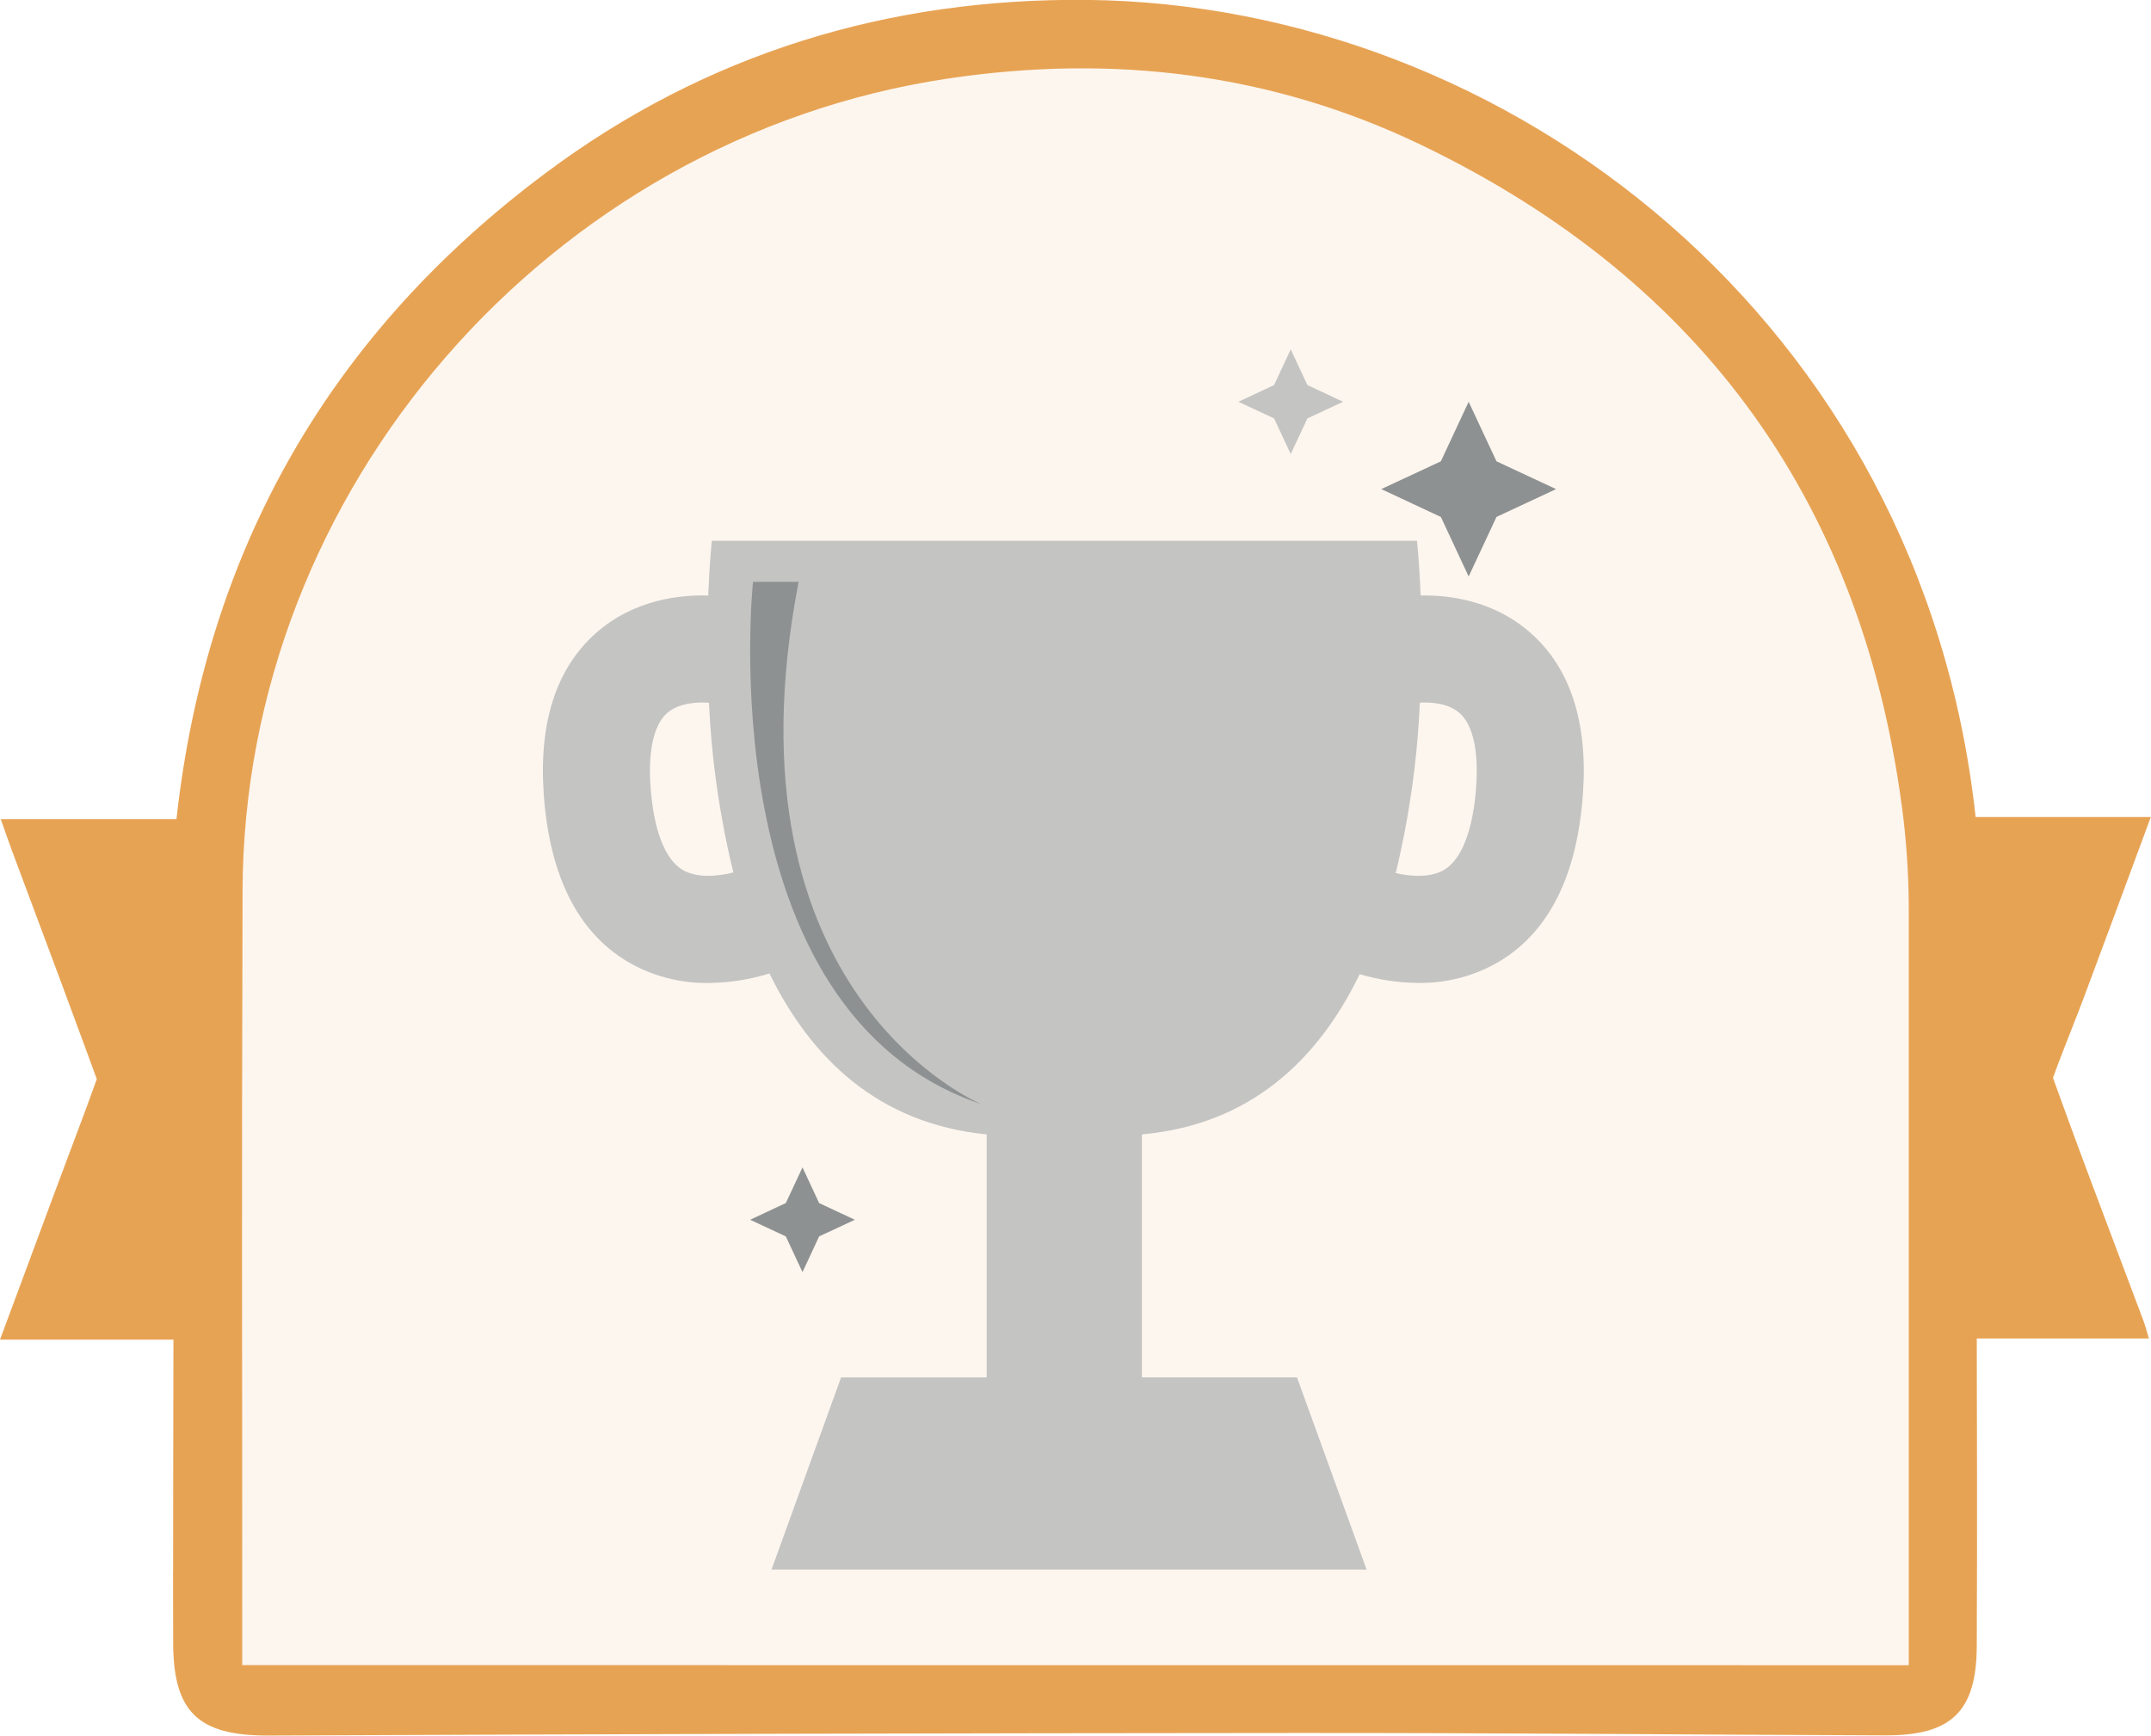
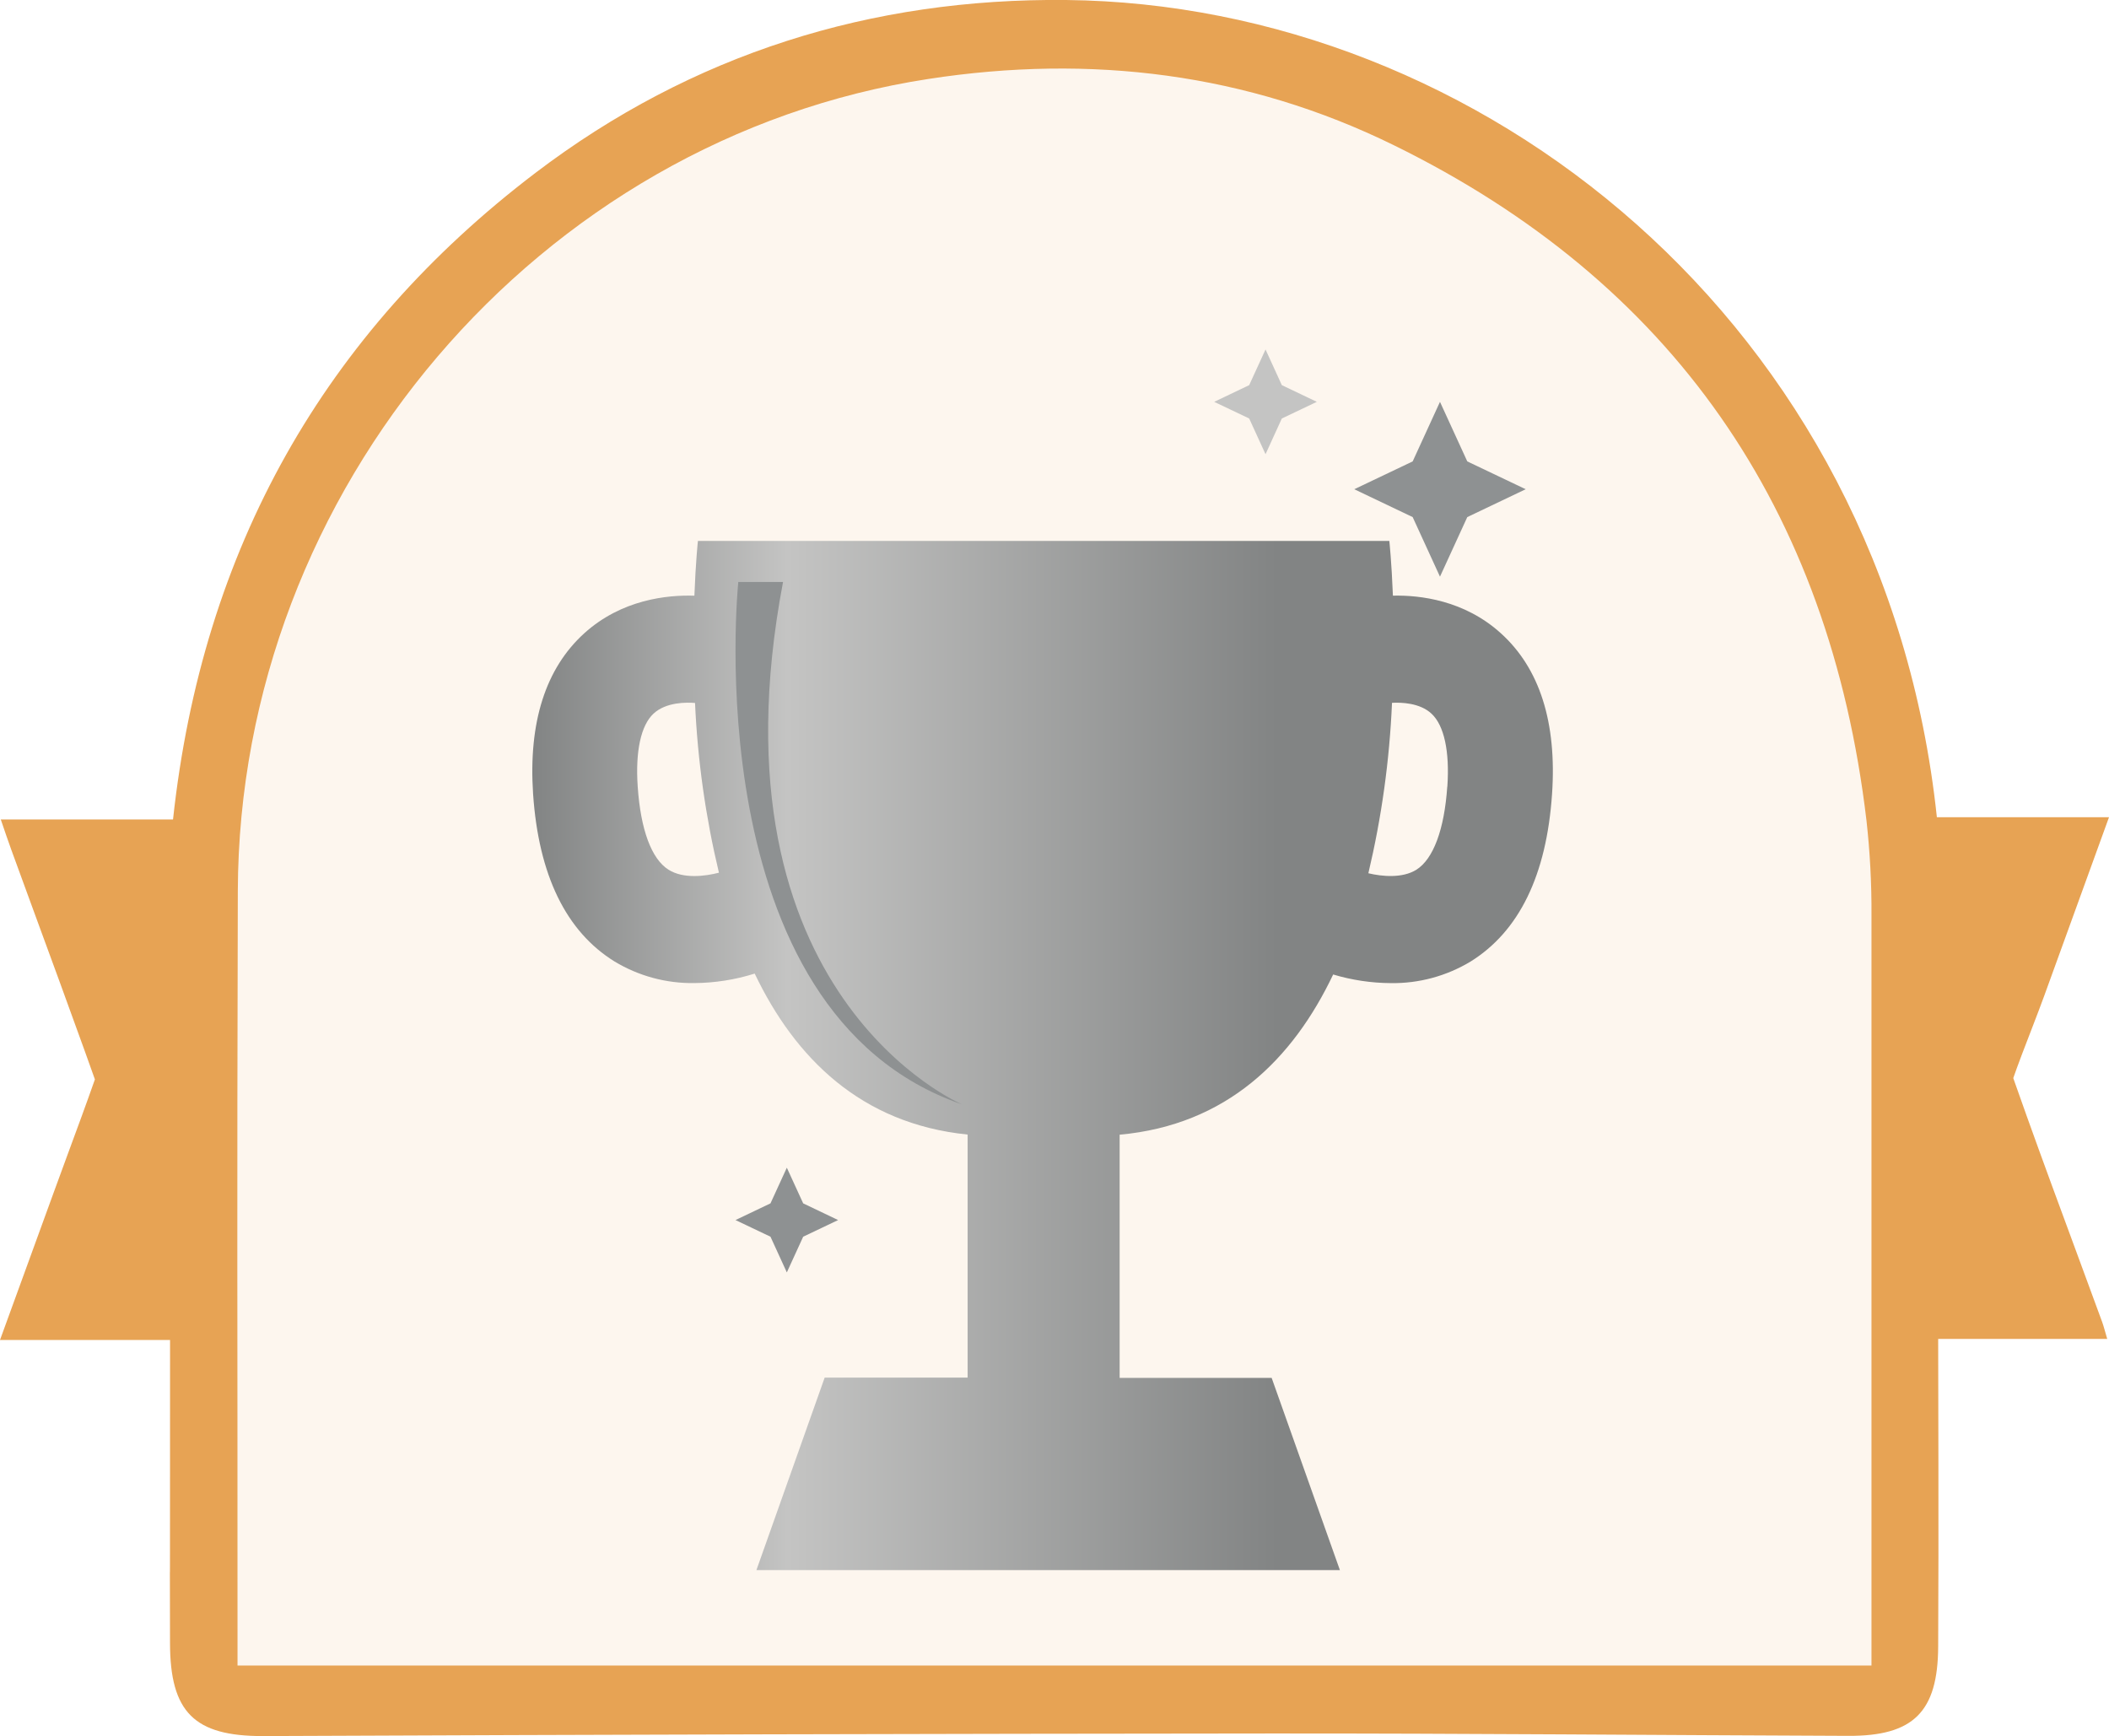
- <svg xmlns="http://www.w3.org/2000/svg" viewBox="0 0 469.04 378.51">
+ <svg xmlns="http://www.w3.org/2000/svg" viewBox="0 0 488.9 402.46">
  <defs>
-     <style>.cls-1,.cls-2{fill:#e7a354;}.cls-1{opacity:0.1;}.cls-3{fill:#c4c4c3;}.cls-4{fill:#8e9192;}</style>
+     <style>.cls-1,.cls-2{fill:#e7a354;}.cls-1{opacity:0.1;}.cls-3{fill:url(#linear-gradient);}.cls-4{fill:#8e9192;}.cls-5{fill:#c4c4c3;}</style>
+     <linearGradient id="linear-gradient" x1="123.39" y1="244.68" x2="359.98" y2="244.68" gradientUnits="userSpaceOnUse">
+       <stop offset="0" stop-color="#828484" />
+       <stop offset="0.25" stop-color="#c4c4c3" />
+       <stop offset="0.73" stop-color="#828484" />
+     </linearGradient>
  </defs>
  <g id="Layer_2" data-name="Layer 2">
    <g id="Layer_1-2" data-name="Layer 1">
-       <polygon class="cls-1" points="52.35 370.8 424.01 366.85 431.65 203.14 402.02 106.15 364.22 54.39 279.27 7.71 207.63 7.71 144.12 25.89 57.94 111.1 37.4 253.96 52.35 370.8" />
-       <path class="cls-2" d="M37.82,292.17H0l11.83-31.86c4.17-11.25,8.55-22.43,12.34-33.81,1-3,1,20.16-.05,17.22-7-19.57-14.37-39-21.61-58.46-.71-1.89-1.35-3.81-2.34-6.61H38.48c6.52-59,33.67-106,80.62-141,34.83-26,74.68-38.11,118-37.67C328.86,1,419,70,430.8,178.18H469c-5,13.58-9.71,26.25-14.43,38.91-3.14,8.44-6.81,16.72-9.3,25.34-1.18,4.06-1.3-17.86.08-13.93,7,20,14.67,39.81,22.09,59.68.37,1,.63,2.05,1.15,3.74H431.05c0,10.32.14,41.21,0,67.09-.07,14.28-5.54,19.51-19.94,19.46-42.74-.15-85.48-.55-128.22-.52q-112.28.07-224.55.56c-15.14,0-20.56-5.15-20.58-20.3-.06-32.81,0,1.92,0-30.89Zm378.4,71v-7.9c0-74.4,0-81.25,0-155.65a175,175,0,0,0-1.12-20.73c-8.23-68.19-43.4-117.53-105.13-147.25C277.28,15.9,242.51,11.74,206.52,17.16,119.79,30.21,53.13,106.73,52.89,194.3c-.21,76.25-.06,85-.07,161.21v7.64Z" />
-       <path class="cls-3" d="M333.78,138.06c-8.11-7.18-17.93-8.31-24-8.19-.29-7.38-.8-11.93-.8-11.93H155.22s-.5,4.56-.79,11.94c-6.07-.19-16.17.84-24.47,8.18-8.65,7.65-12.48,19.45-11.4,35.06,1.23,17.69,7.33,30,18.13,36.52a33.82,33.82,0,0,0,17.72,4.74,46.42,46.42,0,0,0,13.38-2.07c9,18.37,23.61,32.74,47.36,35.1v53H183.4l-15.17,41.91H298L282.82,300.4H249v-53c23.86-2.13,38.54-16.5,47.49-34.94a46,46,0,0,0,12.83,1.91,33.8,33.8,0,0,0,17.72-4.74c10.8-6.54,16.9-18.83,18.13-36.52C346.26,157.51,342.43,145.71,333.78,138.06ZM148.72,189.64c-3.78-2.34-6.22-8.78-6.87-18.14-.54-7.7.71-13.35,3.52-15.9s7.39-2.47,9.23-2.33a193,193,0,0,0,5.31,37C156.78,191.08,152,191.65,148.72,189.64Zm173.17-18.13c-.65,9.35-3.09,15.79-6.87,18.13-3.09,1.91-7.58,1.49-10.67.77a195.27,195.27,0,0,0,5.26-37.17c2.06-.11,6.18,0,8.76,2.36C321.18,158.15,322.43,163.8,321.89,171.51Z" />
-       <path class="cls-4" d="M164.2,126.89s-10,93.77,49.83,113.94c0,0-57.36-23.64-39.88-113.94Z" />
-       <polygon class="cls-4" points="320.25 125.73 314.19 112.74 301.19 106.67 314.19 100.61 320.25 87.62 326.32 100.61 339.31 106.67 326.32 112.74 320.25 125.73" />
-       <polygon class="cls-3" points="281.45 99.03 277.82 91.25 270.04 87.62 277.82 83.98 281.45 76.2 285.09 83.98 292.87 87.62 285.09 91.25 281.45 99.03" />
-       <polygon class="cls-4" points="174.99 277.44 171.35 269.65 163.57 266.02 171.35 262.38 174.99 254.6 178.62 262.38 186.4 266.02 178.62 269.65 174.99 277.44" />
+       <polygon class="cls-1" points="54.57 394.26 441.96 390.06 449.92 215.99 419.04 112.86 379.64 57.83 291.09 8.2 216.42 8.2 150.22 27.53 60.39 118.12 38.98 270.03 54.57 394.26" />
+       <path class="cls-2" d="M39.42,310.65H0c4.38-12,8.36-22.95,12.33-33.87,4.35-12,8.92-23.85,12.87-35.95,1-3.15,1,21.43-.06,18.31-7.27-20.81-15-41.45-22.53-62.16-.73-2-1.4-4-2.43-7H40.11c6.79-62.78,35.09-112.68,84-149.89C160.45,12.46,202-.46,247.15,0,342.78,1,436.77,74.46,449,189.46H488.9c-5.25,14.43-10.13,27.9-15,41.36-3.28,9-7.1,17.78-9.7,26.94-1.23,4.32-1.35-19,.09-14.8,7.3,21.28,15.28,42.32,23,63.45.39,1.07.66,2.18,1.2,4H449.3c0,11,.15,43.81,0,71.33-.07,15.18-5.78,20.75-20.79,20.69-44.55-.16-89.1-.58-133.65-.55q-117,.09-234,.6c-15.78,0-21.43-5.48-21.45-21.59-.06-34.89,0,2.05,0-32.84Zm394.42,75.48v-8.4c0-79.11,0-86.39,0-165.5a188.53,188.53,0,0,0-1.16-22c-8.58-72.51-45.23-125-109.58-156.57-34-16.71-70.28-21.13-107.79-15.37C124.86,32.12,55.38,113.49,55.13,206.59c-.22,81.08-.06,90.33-.07,171.41v8.13Z" />
+       <path class="cls-3" d="M347.9,146.79c-8.44-7.63-18.68-8.84-25-8.7-.31-7.85-.83-12.69-.83-12.69H161.79s-.52,4.85-.82,12.7c-6.33-.2-16.86.89-25.5,8.69-9,8.14-13,20.69-11.89,37.28,1.28,18.82,7.64,31.88,18.89,38.84a34.79,34.79,0,0,0,18.48,5,47.63,47.63,0,0,0,14-2.2c9.34,19.53,24.6,34.81,49.36,37.32v56.35H191.17L175.35,364H310.61l-15.82-44.56H259.55V263.06c24.87-2.26,40.17-17.54,49.5-37.14a47.52,47.52,0,0,0,13.37,2,34.79,34.79,0,0,0,18.48-5c11.25-7,17.61-20,18.89-38.84C360.92,167.48,356.92,154.93,347.9,146.79ZM155,201.64c-4-2.49-6.49-9.34-7.17-19.29-.56-8.19.75-14.2,3.67-16.91s7.71-2.63,9.62-2.47a209.22,209.22,0,0,0,5.54,39.35C163.42,203.16,158.41,203.78,155,201.64Zm180.5-19.28c-.68,9.94-3.22,16.79-7.17,19.28-3.22,2-7.9,1.58-11.12.81a210.53,210.53,0,0,0,5.48-39.51c2.15-.12,6.45,0,9.14,2.5C334.77,168.15,336.08,174.16,335.52,182.36Z" />
+       <path class="cls-4" d="M171.15,134.92s-10.38,99.7,51.94,121.14c0,0-59.79-25.13-41.57-121.14Z" />
+       <polygon class="cls-4" points="333.81 133.69 327.48 119.88 313.94 113.42 327.48 106.97 333.81 93.16 340.14 106.97 353.68 113.42 340.14 119.88 333.81 133.69" />
+       <polygon class="cls-5" points="293.37 105.3 289.58 97.02 281.47 93.16 289.58 89.29 293.37 81.02 297.15 89.29 305.26 93.16 297.15 97.02 293.37 105.3" />
+       <polygon class="cls-4" points="182.4 294.99 178.61 286.71 170.5 282.85 178.61 278.98 182.4 270.71 186.19 278.98 194.29 282.85 186.19 286.71 182.4 294.99" />
    </g>
  </g>
</svg>
